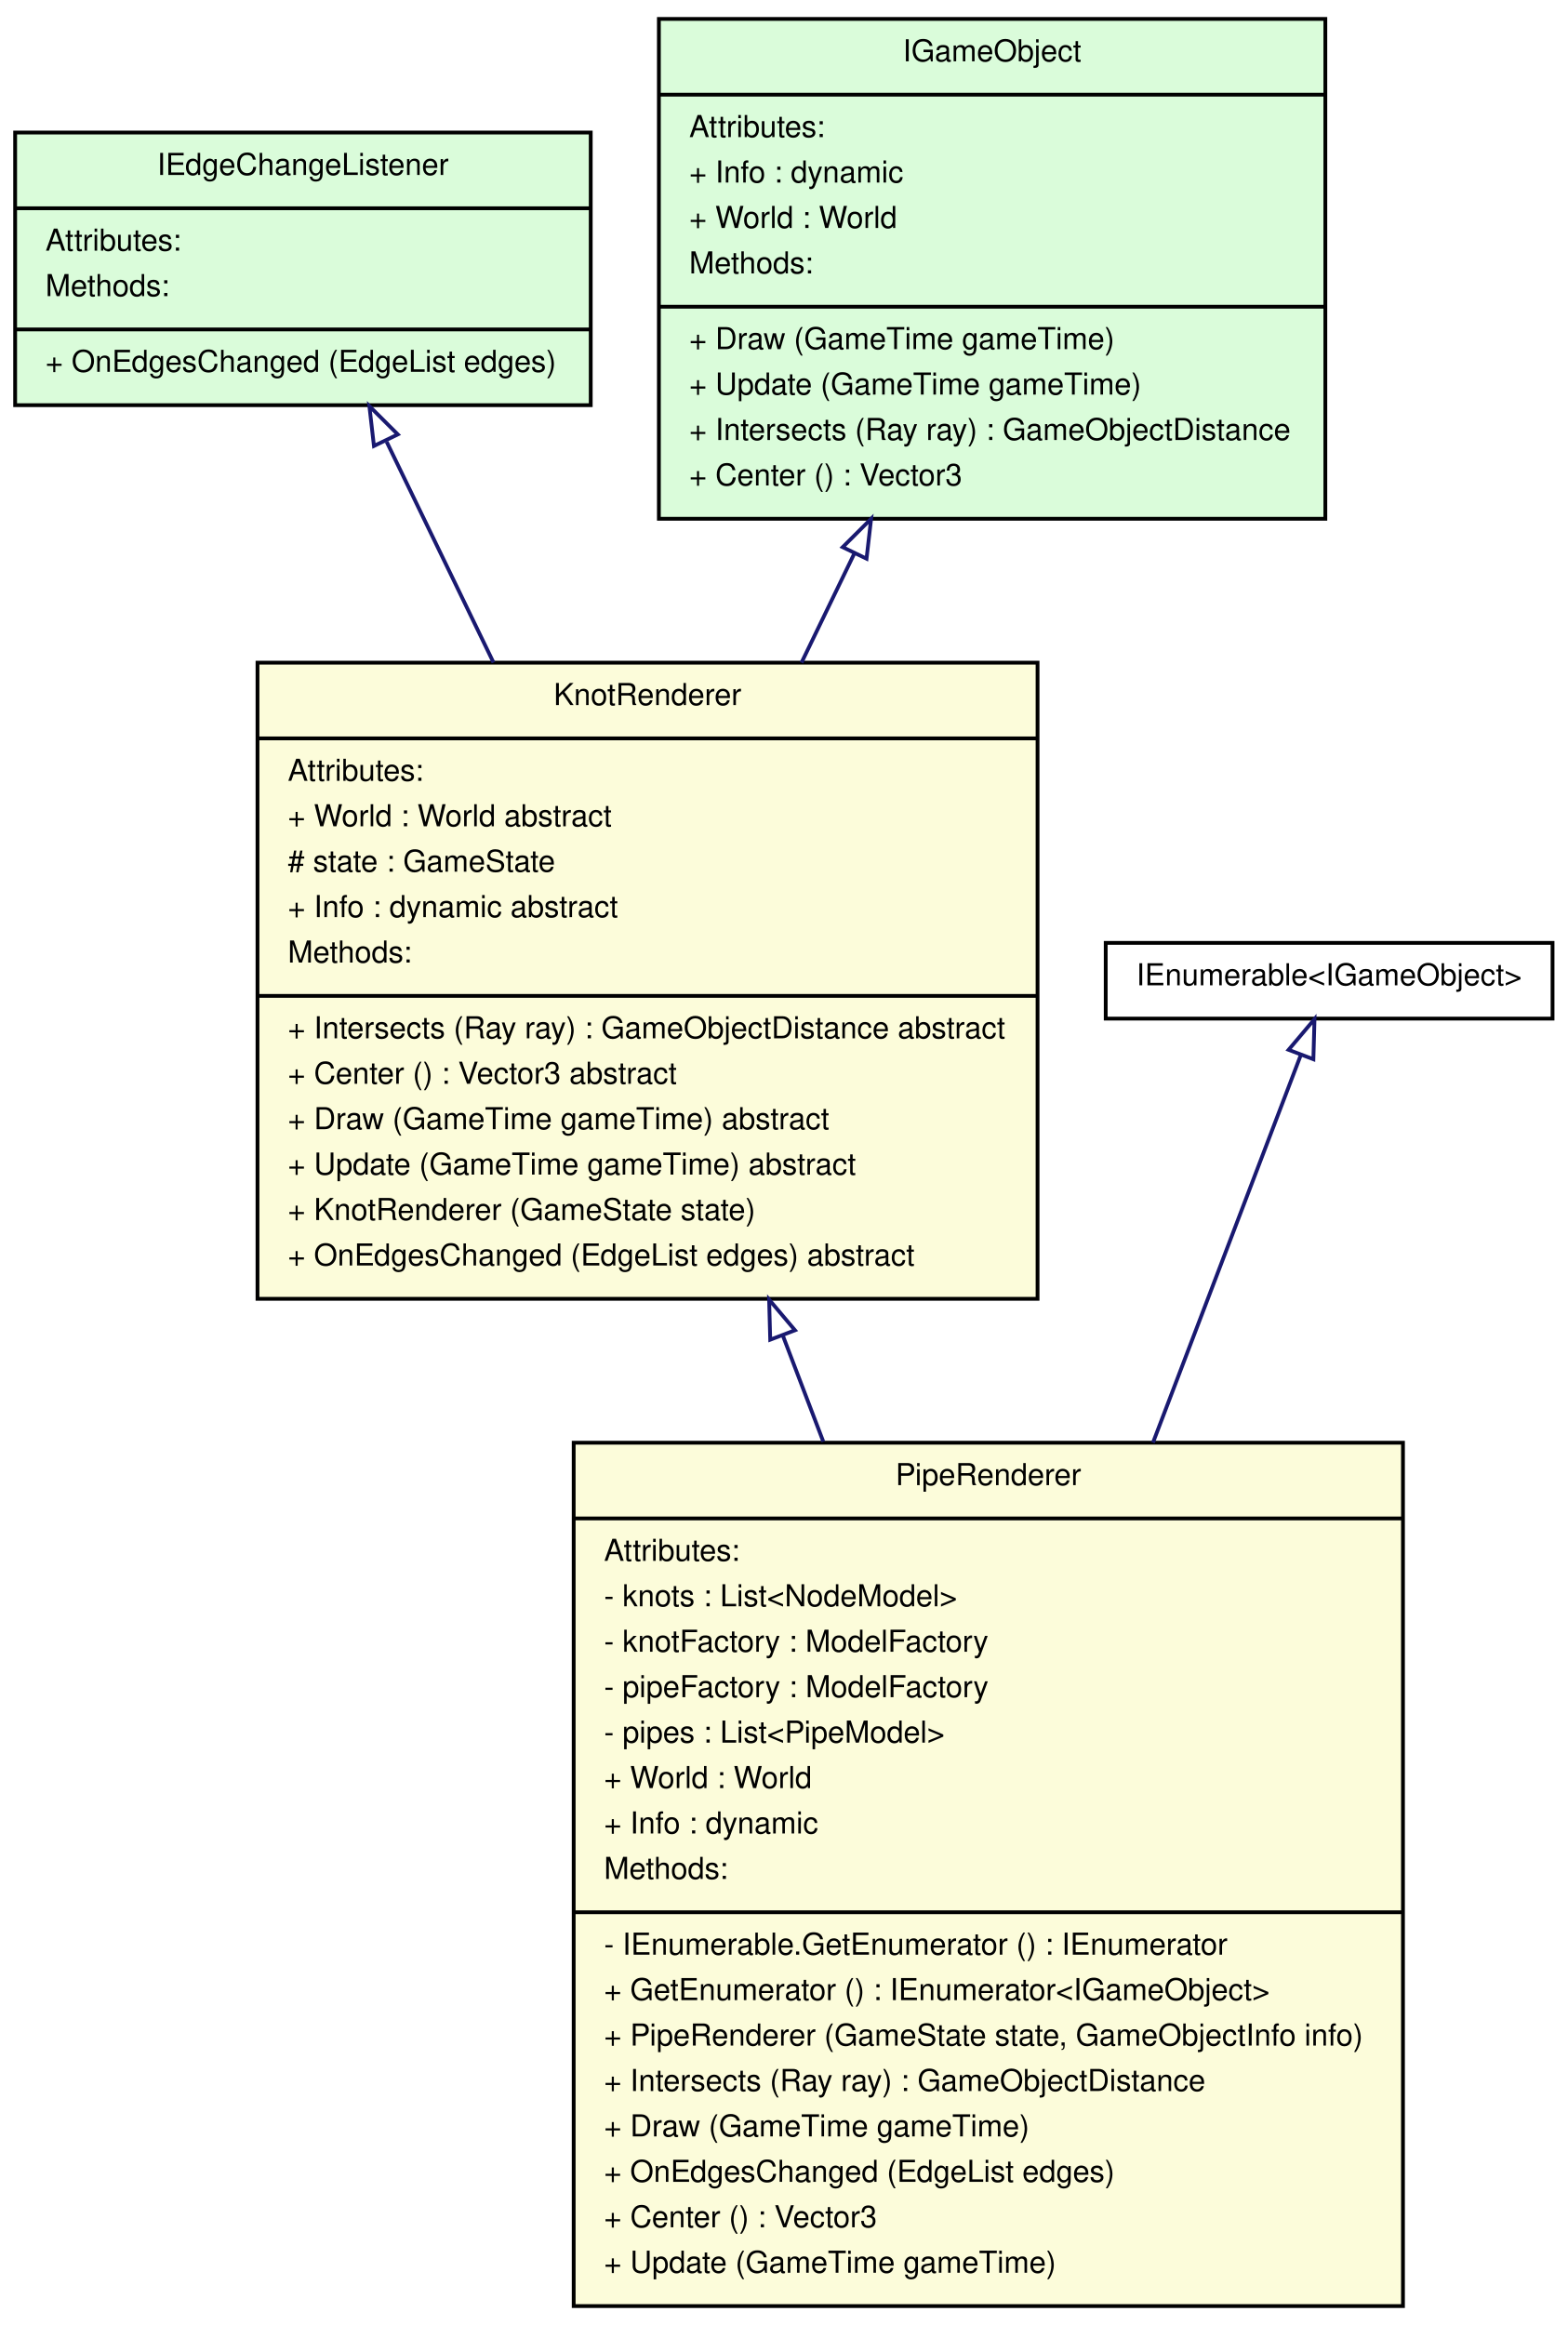
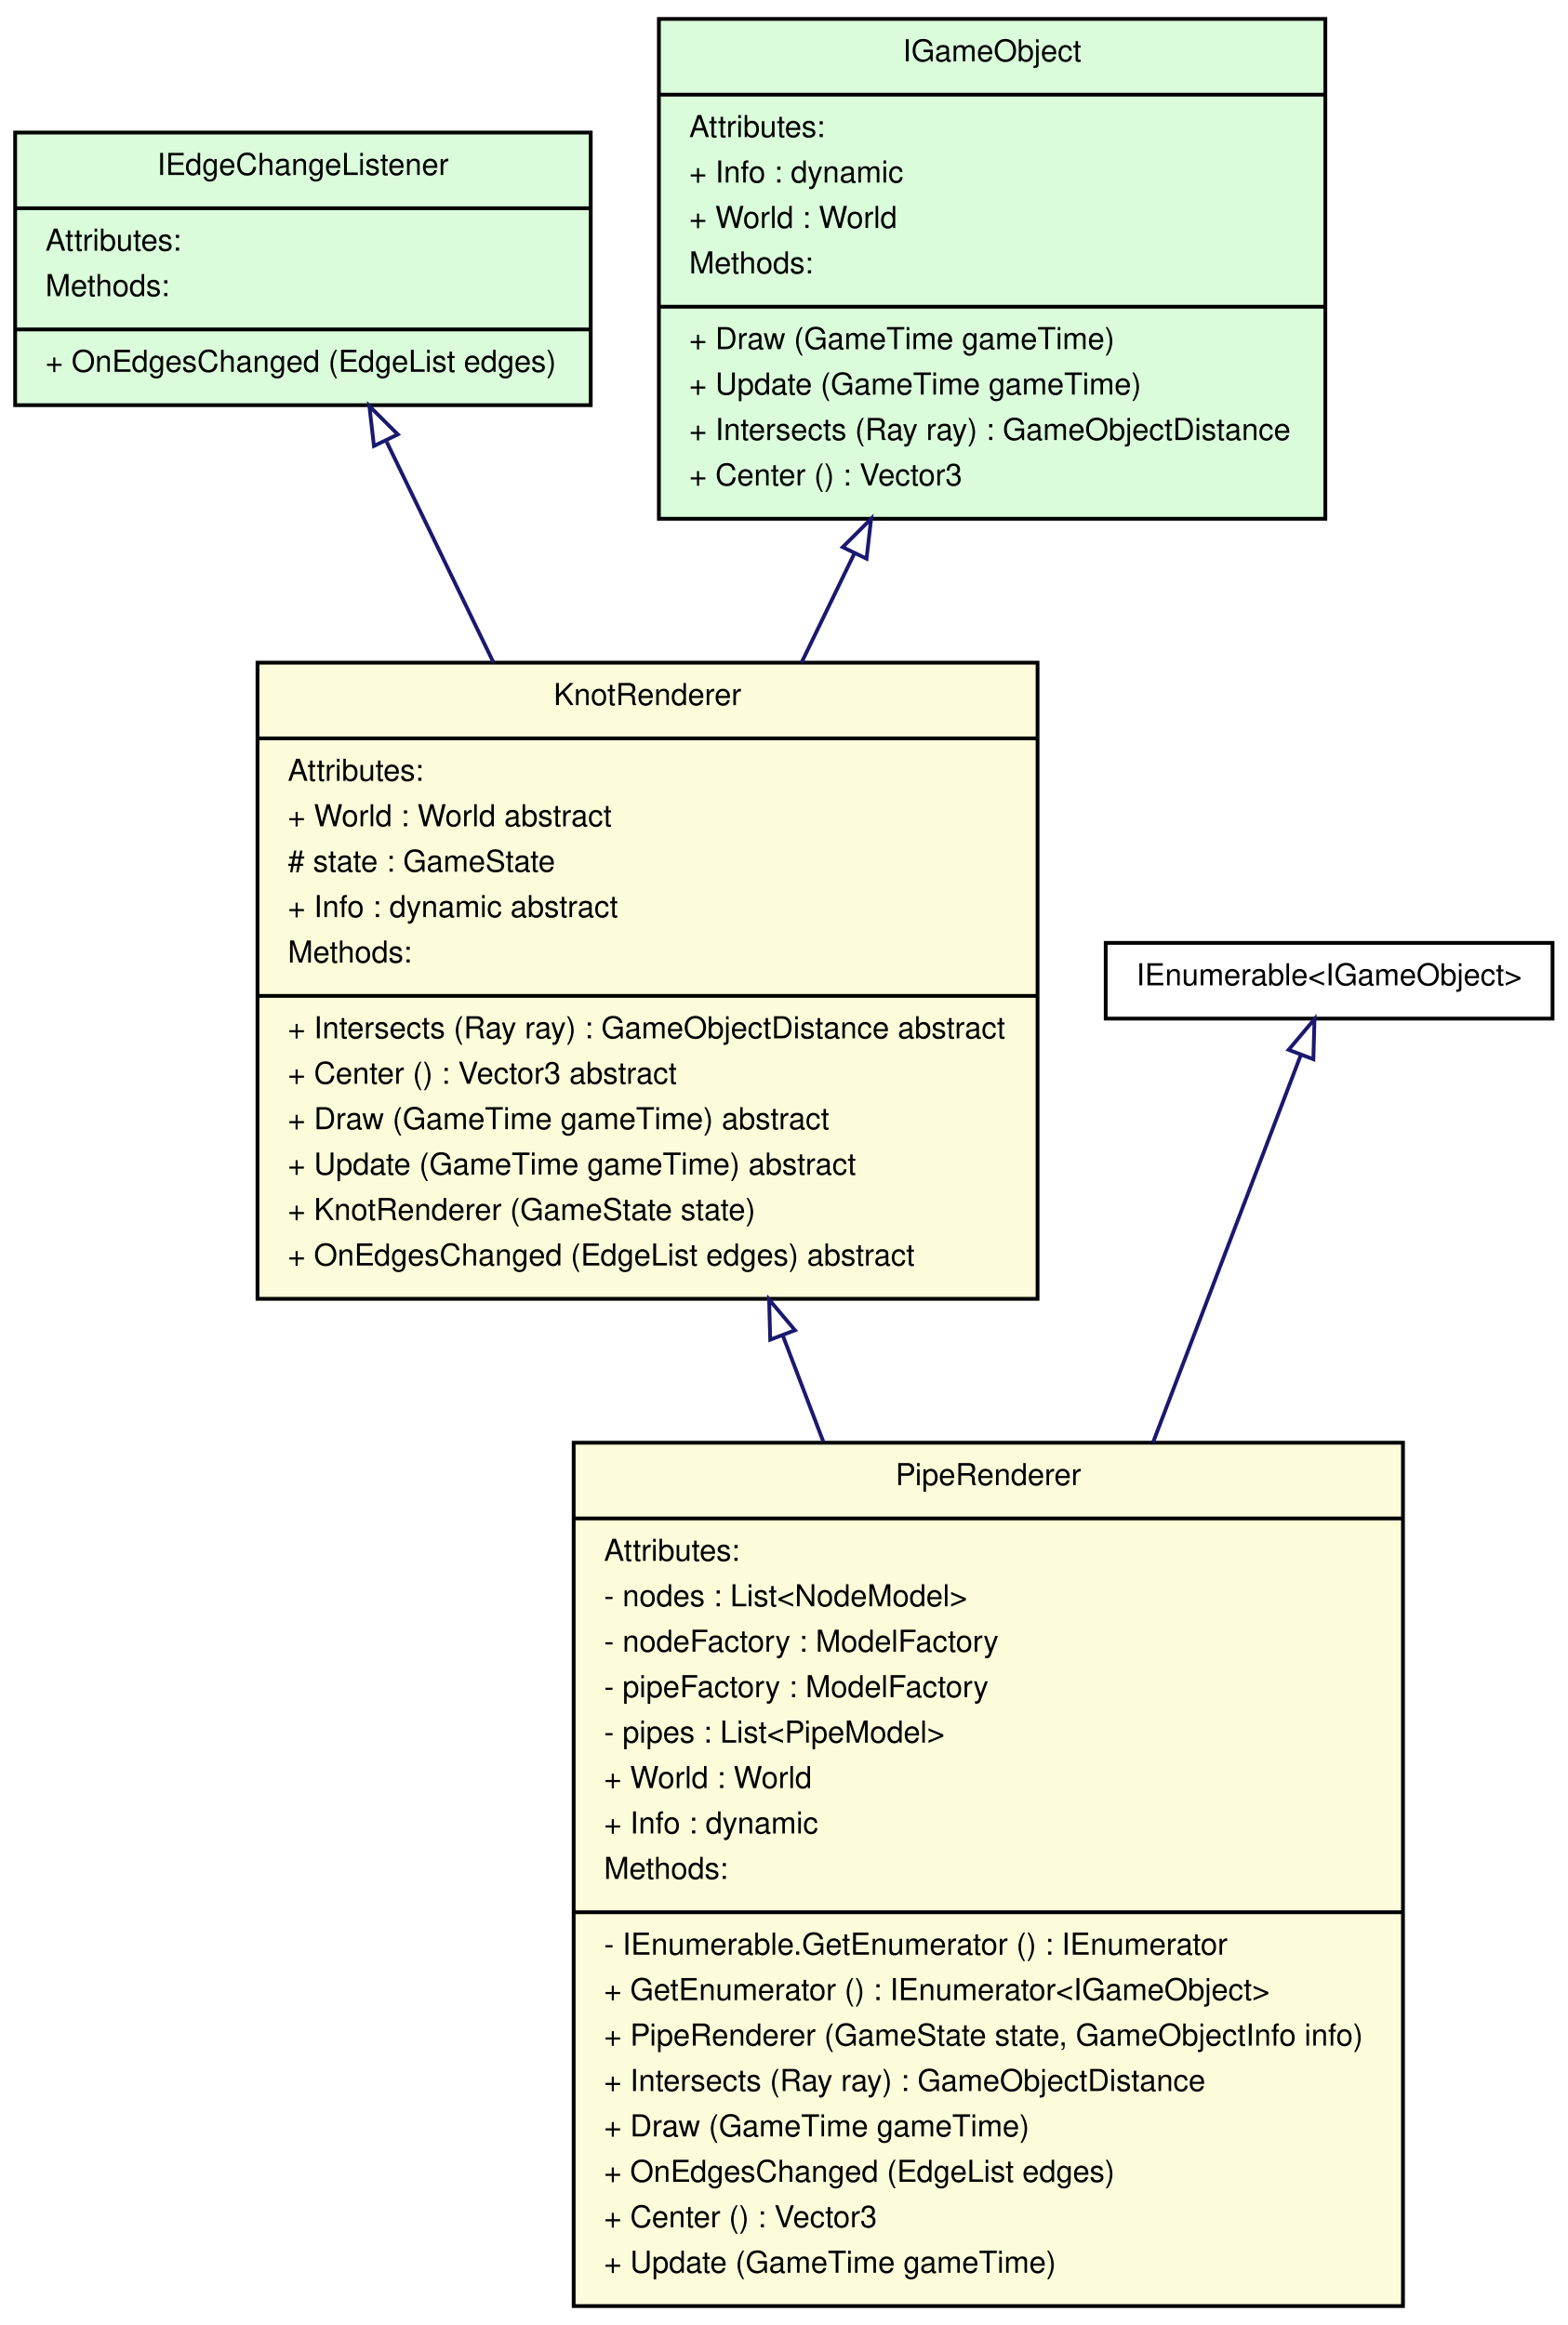
<svg xmlns="http://www.w3.org/2000/svg" width="414pt" height="614pt" viewBox="0.00 0.00 414.00 614.00">
  <g id="graph1" class="graph" transform="scale(1 1) rotate(0) translate(4 610)">
    <polygon fill="white" stroke="white" points="-4,5 -4,-610 411,-610 411,5 -4,5" />
    <g id="node1" class="node">
      <polygon fill="#fcfcda" stroke="black" points="147.5,-1 147.5,-229 366.5,-229 366.5,-1 147.5,-1" />
      <text text-anchor="middle" x="257" y="-217.8" font-family="Helvetica,sans-Serif" font-size="8.00">PipeRenderer</text>
      <polyline fill="none" stroke="black" points="147.5,-209 366.5,-209 " />
      <text text-anchor="start" x="155.5" y="-197.8" font-family="Helvetica,sans-Serif" font-size="8.00">Attributes:</text>
-       <text text-anchor="start" x="155.5" y="-185.8" font-family="Helvetica,sans-Serif" font-size="8.00">- knots : List&lt;NodeModel&gt;</text>
-       <text text-anchor="start" x="155.5" y="-173.8" font-family="Helvetica,sans-Serif" font-size="8.00">- knotFactory : ModelFactory</text>
+       <text text-anchor="start" x="155.5" y="-185.8" font-family="Helvetica,sans-Serif" font-size="8.00">- nodes : List&lt;NodeModel&gt;</text>
+       <text text-anchor="start" x="155.5" y="-173.8" font-family="Helvetica,sans-Serif" font-size="8.00">- nodeFactory : ModelFactory</text>
      <text text-anchor="start" x="155.5" y="-161.8" font-family="Helvetica,sans-Serif" font-size="8.00">- pipeFactory : ModelFactory</text>
      <text text-anchor="start" x="155.5" y="-149.8" font-family="Helvetica,sans-Serif" font-size="8.00">- pipes : List&lt;PipeModel&gt;</text>
      <text text-anchor="start" x="155.5" y="-137.8" font-family="Helvetica,sans-Serif" font-size="8.00">+ World : World</text>
      <text text-anchor="start" x="155.5" y="-125.8" font-family="Helvetica,sans-Serif" font-size="8.00">+ Info : dynamic</text>
      <text text-anchor="start" x="155.5" y="-113.8" font-family="Helvetica,sans-Serif" font-size="8.00">Methods:</text>
      <polyline fill="none" stroke="black" points="147.5,-105 366.5,-105 " />
      <text text-anchor="start" x="155.5" y="-93.8" font-family="Helvetica,sans-Serif" font-size="8.00">- IEnumerable.GetEnumerator () : IEnumerator</text>
      <text text-anchor="start" x="155.5" y="-81.8" font-family="Helvetica,sans-Serif" font-size="8.00">+ GetEnumerator () : IEnumerator&lt;IGameObject&gt;</text>
      <text text-anchor="start" x="155.5" y="-69.8" font-family="Helvetica,sans-Serif" font-size="8.00">+ PipeRenderer (GameState state, GameObjectInfo info)</text>
      <text text-anchor="start" x="155.5" y="-57.8" font-family="Helvetica,sans-Serif" font-size="8.00">+ Intersects (Ray ray) : GameObjectDistance</text>
      <text text-anchor="start" x="155.5" y="-45.8" font-family="Helvetica,sans-Serif" font-size="8.00">+ Draw (GameTime gameTime)</text>
      <text text-anchor="start" x="155.5" y="-33.8" font-family="Helvetica,sans-Serif" font-size="8.00">+ OnEdgesChanged (EdgeList edges)</text>
      <text text-anchor="start" x="155.5" y="-21.8" font-family="Helvetica,sans-Serif" font-size="8.00">+ Center () : Vector3</text>
      <text text-anchor="start" x="155.5" y="-9.8" font-family="Helvetica,sans-Serif" font-size="8.00">+ Update (GameTime gameTime)</text>
    </g>
    <g id="node2" class="node">
      <polygon fill="#fcfcda" stroke="black" points="64,-267 64,-435 270,-435 270,-267 64,-267" />
      <text text-anchor="middle" x="167" y="-423.8" font-family="Helvetica,sans-Serif" font-size="8.00">KnotRenderer</text>
      <polyline fill="none" stroke="black" points="64,-415 270,-415 " />
      <text text-anchor="start" x="72" y="-403.8" font-family="Helvetica,sans-Serif" font-size="8.00">Attributes:</text>
      <text text-anchor="start" x="72" y="-391.8" font-family="Helvetica,sans-Serif" font-size="8.00">+ World : World abstract</text>
      <text text-anchor="start" x="72" y="-379.8" font-family="Helvetica,sans-Serif" font-size="8.00"># state : GameState</text>
      <text text-anchor="start" x="72" y="-367.8" font-family="Helvetica,sans-Serif" font-size="8.00">+ Info : dynamic abstract</text>
      <text text-anchor="start" x="72" y="-355.8" font-family="Helvetica,sans-Serif" font-size="8.00">Methods:</text>
      <polyline fill="none" stroke="black" points="64,-347 270,-347 " />
      <text text-anchor="start" x="72" y="-335.8" font-family="Helvetica,sans-Serif" font-size="8.00">+ Intersects (Ray ray) : GameObjectDistance abstract</text>
      <text text-anchor="start" x="72" y="-323.8" font-family="Helvetica,sans-Serif" font-size="8.00">+ Center () : Vector3 abstract</text>
      <text text-anchor="start" x="72" y="-311.8" font-family="Helvetica,sans-Serif" font-size="8.00">+ Draw (GameTime gameTime) abstract</text>
      <text text-anchor="start" x="72" y="-299.8" font-family="Helvetica,sans-Serif" font-size="8.00">+ Update (GameTime gameTime) abstract</text>
      <text text-anchor="start" x="72" y="-287.8" font-family="Helvetica,sans-Serif" font-size="8.00">+ KnotRenderer (GameState state)</text>
      <text text-anchor="start" x="72" y="-275.8" font-family="Helvetica,sans-Serif" font-size="8.00">+ OnEdgesChanged (EdgeList edges) abstract</text>
    </g>
    <g id="edge2" class="edge">
      <path fill="none" stroke="midnightblue" d="M202.739,-257.284C206.252,-248.073 209.843,-238.656 213.422,-229.271" />
      <polygon fill="none" stroke="midnightblue" points="199.404,-256.207 199.111,-266.798 205.944,-258.702 199.404,-256.207" />
    </g>
    <g id="node3" class="node">
      <polygon fill="#dafcda" stroke="black" points="0,-503 0,-575 152,-575 152,-503 0,-503" />
      <text text-anchor="middle" x="76" y="-563.8" font-family="Helvetica,sans-Serif" font-size="8.00">IEdgeChangeListener</text>
      <polyline fill="none" stroke="black" points="0,-555 152,-555 " />
      <text text-anchor="start" x="8" y="-543.8" font-family="Helvetica,sans-Serif" font-size="8.00">Attributes:</text>
      <text text-anchor="start" x="8" y="-531.8" font-family="Helvetica,sans-Serif" font-size="8.00">Methods:</text>
      <polyline fill="none" stroke="black" points="0,-523 152,-523 " />
      <text text-anchor="start" x="8" y="-511.8" font-family="Helvetica,sans-Serif" font-size="8.00">+ OnEdgesChanged (EdgeList edges)</text>
    </g>
    <g id="edge6" class="edge">
      <path fill="none" stroke="midnightblue" d="M98.105,-493.333C106.608,-475.765 116.61,-455.103 126.316,-435.051" />
      <polygon fill="none" stroke="midnightblue" points="94.752,-492.226 93.546,-502.752 101.053,-495.276 94.752,-492.226" />
    </g>
    <g id="node4" class="node">
      <polygon fill="#dafcda" stroke="black" points="170,-473 170,-605 346,-605 346,-473 170,-473" />
      <text text-anchor="middle" x="258" y="-593.8" font-family="Helvetica,sans-Serif" font-size="8.00">IGameObject</text>
      <polyline fill="none" stroke="black" points="170,-585 346,-585 " />
      <text text-anchor="start" x="178" y="-573.8" font-family="Helvetica,sans-Serif" font-size="8.00">Attributes:</text>
      <text text-anchor="start" x="178" y="-561.8" font-family="Helvetica,sans-Serif" font-size="8.00">+ Info : dynamic</text>
      <text text-anchor="start" x="178" y="-549.8" font-family="Helvetica,sans-Serif" font-size="8.00">+ World : World</text>
      <text text-anchor="start" x="178" y="-537.8" font-family="Helvetica,sans-Serif" font-size="8.00">Methods:</text>
      <polyline fill="none" stroke="black" points="170,-529 346,-529 " />
      <text text-anchor="start" x="178" y="-517.8" font-family="Helvetica,sans-Serif" font-size="8.00">+ Draw (GameTime gameTime)</text>
      <text text-anchor="start" x="178" y="-505.8" font-family="Helvetica,sans-Serif" font-size="8.00">+ Update (GameTime gameTime)</text>
      <text text-anchor="start" x="178" y="-493.8" font-family="Helvetica,sans-Serif" font-size="8.00">+ Intersects (Ray ray) : GameObjectDistance</text>
      <text text-anchor="start" x="178" y="-481.8" font-family="Helvetica,sans-Serif" font-size="8.00">+ Center () : Vector3</text>
    </g>
    <g id="edge8" class="edge">
      <path fill="none" stroke="midnightblue" d="M221.675,-463.956C217.069,-454.44 212.333,-444.654 207.665,-435.01" />
      <polygon fill="none" stroke="midnightblue" points="218.537,-465.507 226.045,-472.983 224.838,-462.457 218.537,-465.507" />
    </g>
    <g id="node5" class="node">
      <polygon fill="#ffffff" stroke="black" points="288,-341 288,-361 406,-361 406,-341 288,-341" />
      <text text-anchor="middle" x="347" y="-349.8" font-family="Helvetica,sans-Serif" font-size="8.00">IEnumerable&lt;IGameObject&gt;</text>
    </g>
    <g id="edge4" class="edge">
      <path fill="none" stroke="midnightblue" d="M339.476,-331.27C330.702,-308.263 315.481,-268.349 300.484,-229.025" />
      <polygon fill="none" stroke="midnightblue" points="336.299,-332.763 343.133,-340.859 342.84,-330.269 336.299,-332.763" />
    </g>
  </g>
</svg>
